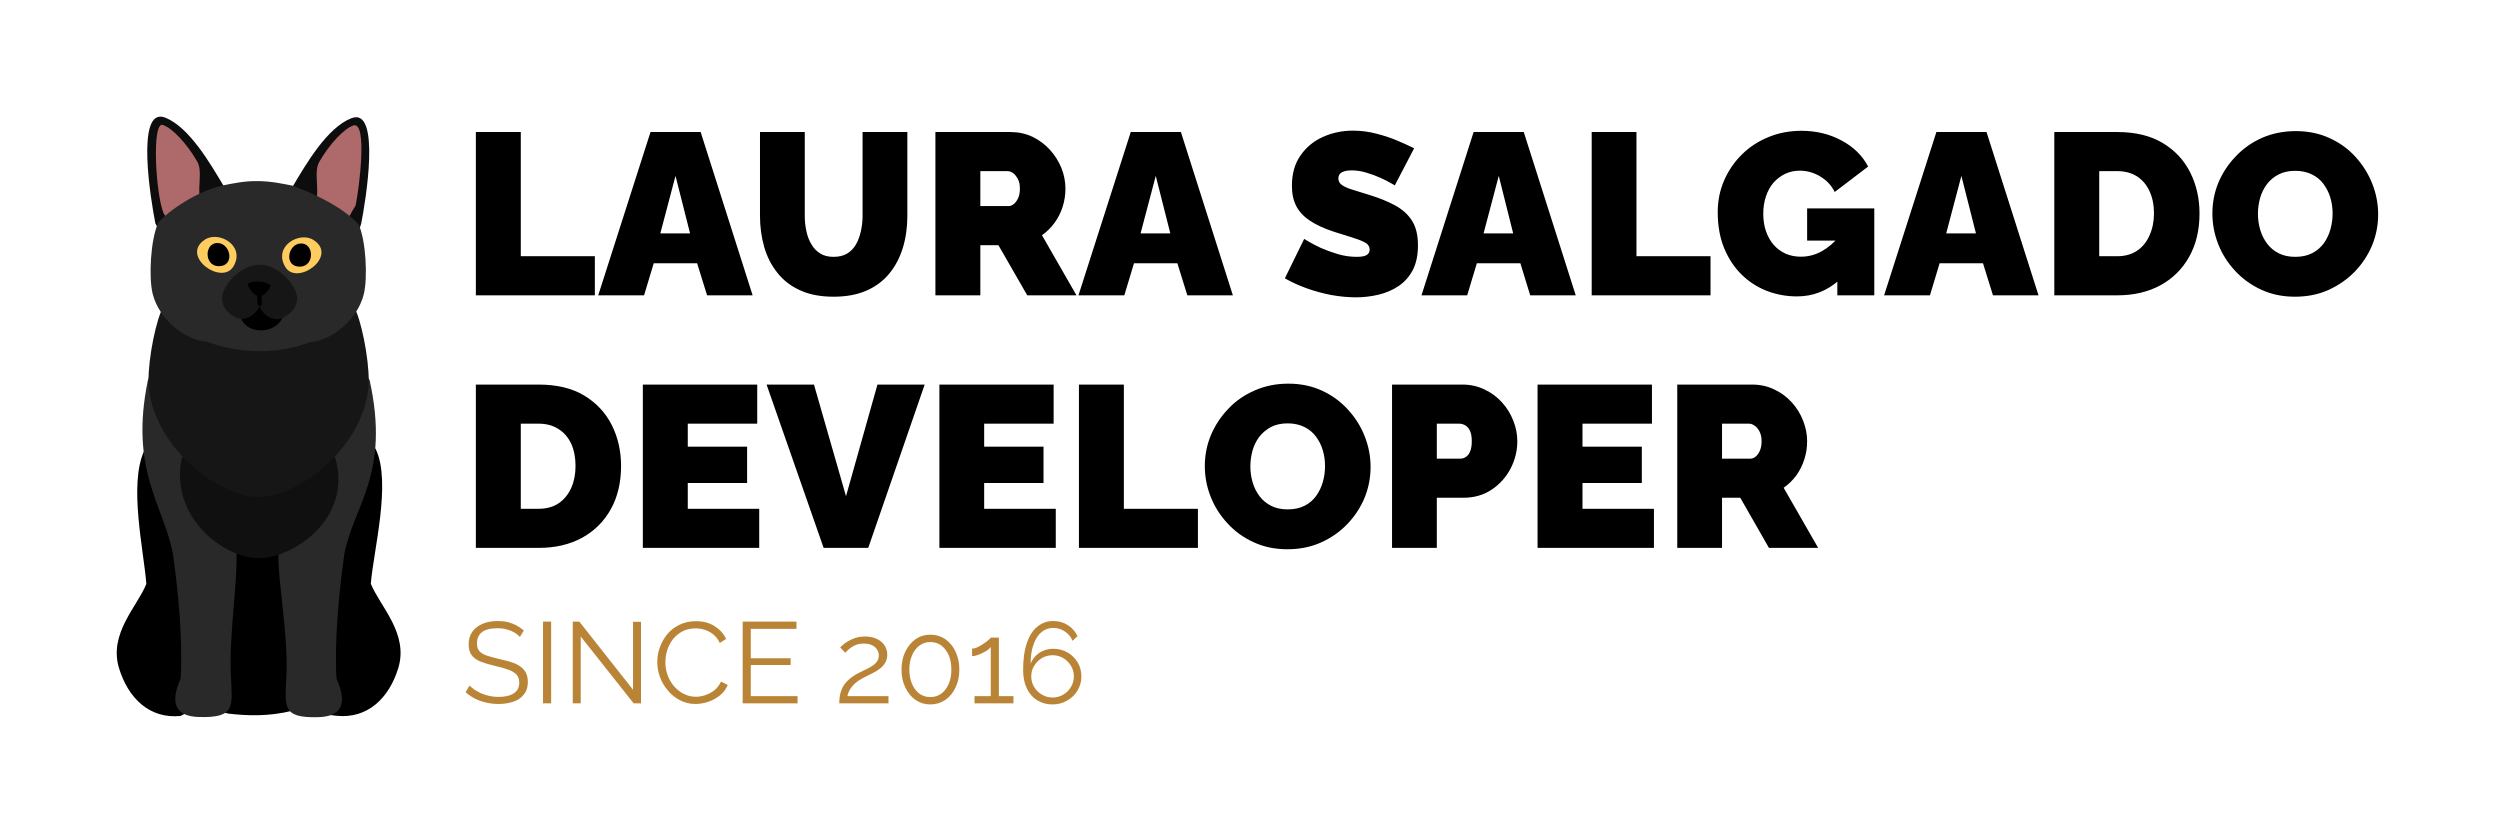
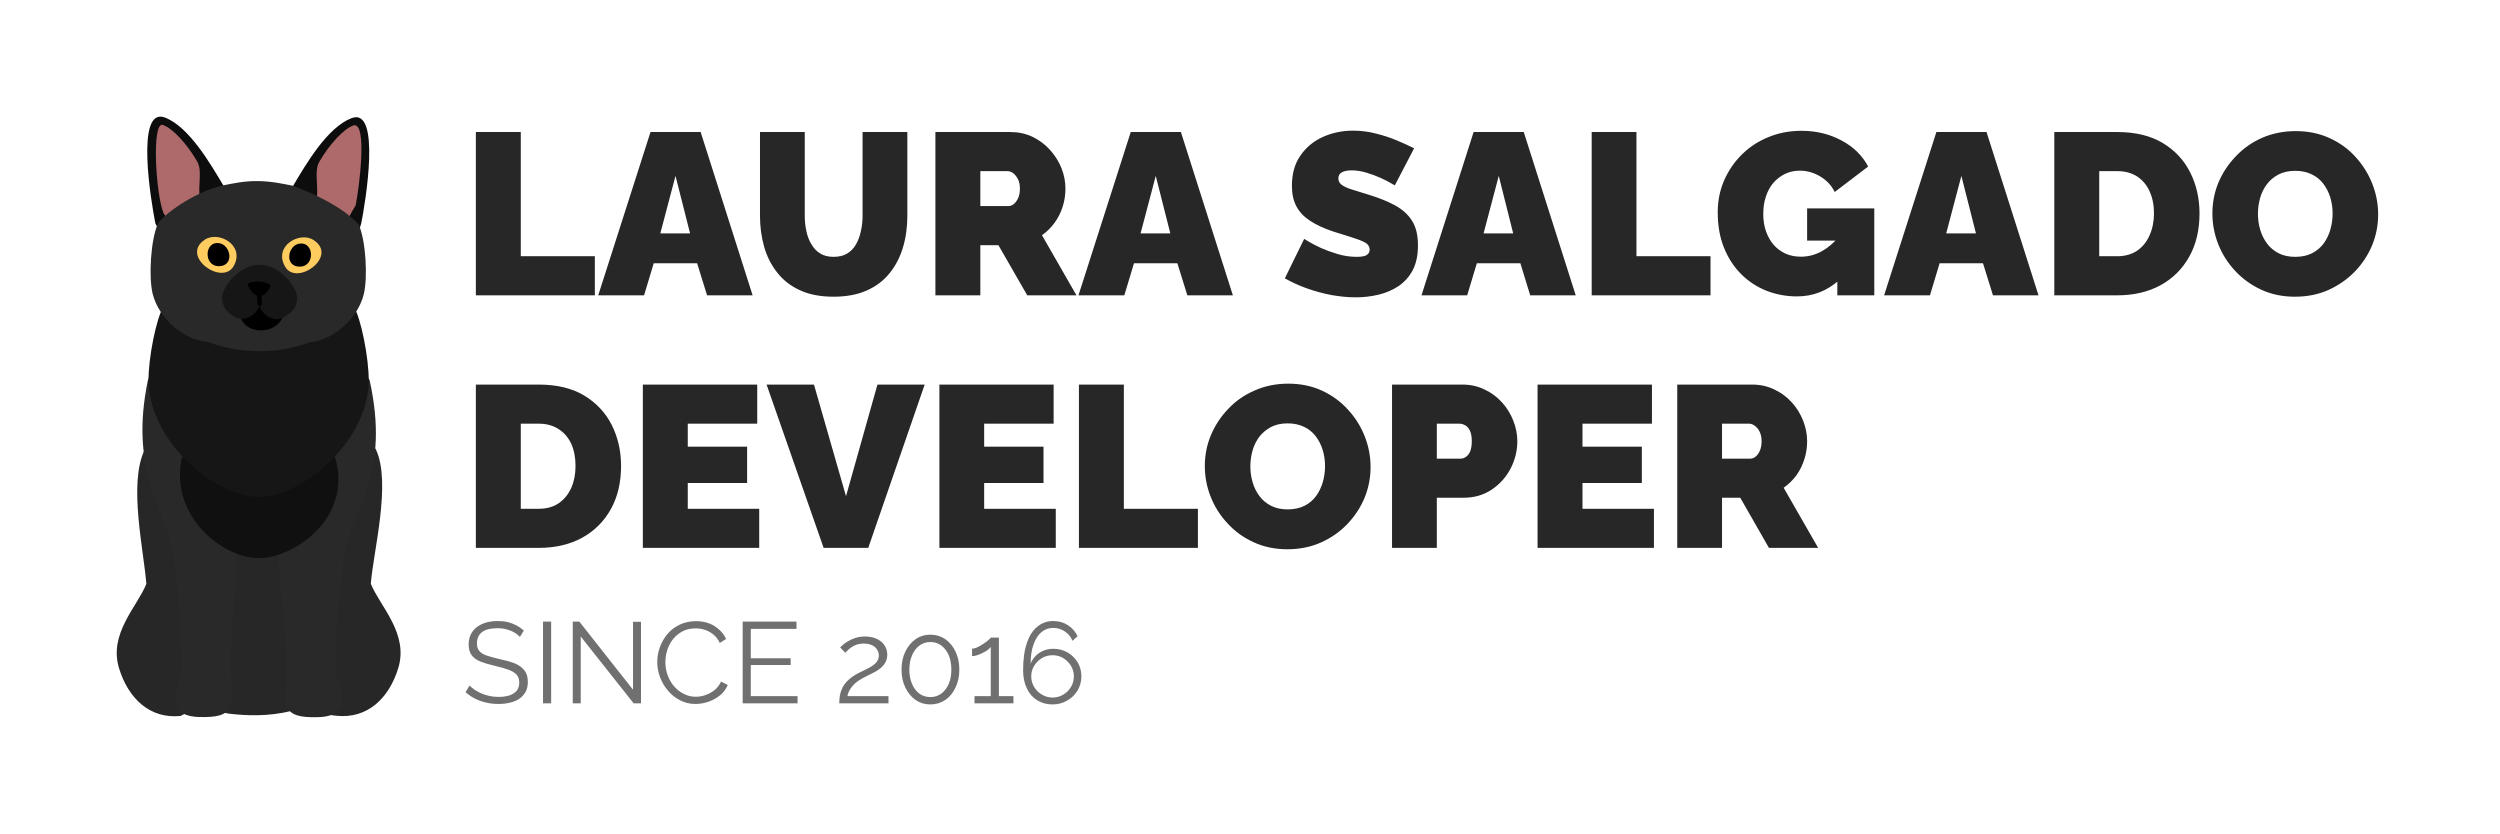
<svg xmlns="http://www.w3.org/2000/svg" version="1.1" viewBox="0 0 16.304 5.439">
  <g transform="matrix(1,0,0,1,3.012347,0.8520389)">
    <g>
-       <path d=" M 0.091 1.074 L 0.091 0.009 L 0.384 0.009 L 0.384 0.819 L 0.867 0.819 L 0.867 1.074 L 0.091 1.074 Z M 1.23 0.009 L 1.557 0.009 L 1.896 1.074 L 1.599 1.074 L 1.534 0.865 L 1.251 0.865 L 1.188 1.074 L 0.889 1.074 L 1.23 0.009 Z M 1.488 0.67 L 1.393 0.295 L 1.294 0.67 L 1.488 0.67 Z M 2.424 1.083 Q 2.296 1.083 2.205 1.041 Q 2.113 0.999 2.056 0.925 Q 1.998 0.852 1.971 0.757 Q 1.944 0.661 1.944 0.556 L 1.944 0.009 L 2.236 0.009 L 2.236 0.556 Q 2.236 0.609 2.247 0.657 Q 2.257 0.705 2.28 0.742 Q 2.302 0.78 2.338 0.802 Q 2.373 0.823 2.424 0.823 Q 2.476 0.823 2.512 0.802 Q 2.548 0.78 2.57 0.742 Q 2.592 0.703 2.602 0.655 Q 2.613 0.607 2.613 0.556 L 2.613 0.009 L 2.905 0.009 L 2.905 0.556 Q 2.905 0.667 2.876 0.763 Q 2.847 0.859 2.788 0.931 Q 2.73 1.003 2.639 1.043 Q 2.548 1.083 2.424 1.083 Z M 3.088 1.074 L 3.088 0.009 L 3.577 0.009 Q 3.655 0.009 3.721 0.04 Q 3.787 0.072 3.835 0.125 Q 3.883 0.178 3.91 0.244 Q 3.936 0.31 3.936 0.378 Q 3.936 0.439 3.918 0.496 Q 3.9 0.553 3.865 0.601 Q 3.831 0.648 3.783 0.682 L 4.008 1.074 L 3.687 1.074 L 3.499 0.747 L 3.381 0.747 L 3.381 1.074 L 3.088 1.074 Z M 3.381 0.492 L 3.565 0.492 Q 3.583 0.492 3.6 0.478 Q 3.616 0.465 3.628 0.439 Q 3.639 0.414 3.639 0.378 Q 3.639 0.34 3.626 0.316 Q 3.613 0.291 3.595 0.277 Q 3.576 0.264 3.558 0.264 L 3.381 0.264 L 3.381 0.492 Z M 4.362 0.009 L 4.689 0.009 L 5.028 1.074 L 4.731 1.074 L 4.666 0.865 L 4.383 0.865 L 4.32 1.074 L 4.021 1.074 L 4.362 0.009 Z M 4.62 0.67 L 4.525 0.295 L 4.426 0.67 L 4.62 0.67 Z M 6.084 0.357 Q 6.084 0.357 6.058 0.342 Q 6.033 0.327 5.991 0.308 Q 5.949 0.289 5.899 0.274 Q 5.85 0.259 5.802 0.259 Q 5.764 0.259 5.74 0.271 Q 5.716 0.283 5.716 0.312 Q 5.716 0.339 5.74 0.355 Q 5.764 0.372 5.808 0.385 Q 5.853 0.399 5.914 0.418 Q 6.013 0.448 6.085 0.487 Q 6.157 0.526 6.196 0.587 Q 6.235 0.648 6.235 0.748 Q 6.235 0.844 6.201 0.91 Q 6.166 0.975 6.108 1.014 Q 6.049 1.053 5.977 1.07 Q 5.905 1.087 5.83 1.087 Q 5.754 1.087 5.67 1.072 Q 5.587 1.056 5.509 1.028 Q 5.431 1 5.367 0.963 L 5.493 0.706 Q 5.493 0.706 5.523 0.724 Q 5.553 0.742 5.602 0.765 Q 5.652 0.787 5.712 0.805 Q 5.773 0.823 5.835 0.823 Q 5.883 0.823 5.901 0.811 Q 5.92 0.798 5.92 0.777 Q 5.92 0.745 5.887 0.728 Q 5.854 0.711 5.801 0.695 Q 5.748 0.679 5.683 0.658 Q 5.59 0.627 5.53 0.587 Q 5.47 0.547 5.442 0.493 Q 5.413 0.438 5.413 0.36 Q 5.413 0.241 5.469 0.162 Q 5.524 0.082 5.615 0.041 Q 5.706 -2.220446049250313e-16 5.811 -2.220446049250313e-16 Q 5.889 -2.220446049250313e-16 5.961 0.019 Q 6.034 0.037 6.098 0.064 Q 6.162 0.091 6.21 0.115 L 6.084 0.357 Z M 6.598 0.009 L 6.925 0.009 L 7.264 1.074 L 6.967 1.074 L 6.903 0.865 L 6.619 0.865 L 6.556 1.074 L 6.258 1.074 L 6.598 0.009 Z M 6.856 0.67 L 6.762 0.295 L 6.663 0.67 L 6.856 0.67 Z M 7.368 1.074 L 7.368 0.009 L 7.66 0.009 L 7.66 0.819 L 8.143 0.819 L 8.143 1.074 L 7.368 1.074 Z M 8.707 1.081 Q 8.604 1.081 8.51 1.045 Q 8.416 1.008 8.344 0.937 Q 8.272 0.865 8.231 0.764 Q 8.19 0.663 8.19 0.532 Q 8.19 0.42 8.232 0.324 Q 8.274 0.228 8.348 0.155 Q 8.422 0.082 8.521 0.042 Q 8.62 0.001 8.736 0.001 Q 8.88 0.001 8.997 0.064 Q 9.114 0.126 9.171 0.234 L 8.953 0.4 Q 8.922 0.337 8.859 0.299 Q 8.796 0.261 8.725 0.261 Q 8.673 0.261 8.629 0.282 Q 8.586 0.303 8.553 0.34 Q 8.521 0.378 8.504 0.43 Q 8.487 0.481 8.487 0.543 Q 8.487 0.606 8.505 0.657 Q 8.523 0.708 8.555 0.745 Q 8.587 0.781 8.632 0.802 Q 8.677 0.822 8.733 0.822 Q 8.803 0.822 8.868 0.787 Q 8.932 0.751 8.985 0.687 L 8.985 0.972 Q 8.865 1.081 8.707 1.081 Z M 8.97 0.717 L 8.773 0.717 L 8.773 0.507 L 9.211 0.507 L 9.211 1.074 L 8.97 1.074 L 8.97 0.717 Z M 9.616 0.009 L 9.943 0.009 L 10.282 1.074 L 9.985 1.074 L 9.92 0.865 L 9.637 0.865 L 9.574 1.074 L 9.275 1.074 L 9.616 0.009 Z M 9.874 0.67 L 9.779 0.295 L 9.68 0.67 L 9.874 0.67 Z M 10.385 1.074 L 10.385 0.009 L 10.795 0.009 Q 10.972 0.009 11.091 0.08 Q 11.21 0.151 11.271 0.272 Q 11.332 0.393 11.332 0.54 Q 11.332 0.702 11.265 0.822 Q 11.198 0.942 11.078 1.008 Q 10.957 1.074 10.795 1.074 L 10.385 1.074 Z M 11.035 0.54 Q 11.035 0.457 11.006 0.395 Q 10.978 0.333 10.924 0.298 Q 10.87 0.264 10.795 0.264 L 10.678 0.264 L 10.678 0.819 L 10.795 0.819 Q 10.871 0.819 10.925 0.783 Q 10.978 0.747 11.006 0.683 Q 11.035 0.619 11.035 0.54 Z M 11.954 1.083 Q 11.833 1.083 11.734 1.037 Q 11.635 0.991 11.564 0.914 Q 11.492 0.837 11.454 0.74 Q 11.416 0.643 11.416 0.54 Q 11.416 0.433 11.456 0.337 Q 11.497 0.241 11.57 0.166 Q 11.642 0.09 11.742 0.046 Q 11.842 0.003 11.96 0.003 Q 12.082 0.003 12.181 0.049 Q 12.28 0.094 12.35 0.172 Q 12.421 0.25 12.459 0.347 Q 12.497 0.444 12.497 0.546 Q 12.497 0.651 12.458 0.747 Q 12.418 0.843 12.345 0.919 Q 12.272 0.994 12.173 1.039 Q 12.074 1.083 11.954 1.083 Z M 11.713 0.543 Q 11.713 0.597 11.728 0.647 Q 11.743 0.697 11.773 0.737 Q 11.803 0.777 11.849 0.8 Q 11.894 0.823 11.957 0.823 Q 12.02 0.823 12.067 0.799 Q 12.113 0.775 12.143 0.734 Q 12.172 0.693 12.186 0.643 Q 12.2 0.592 12.2 0.54 Q 12.2 0.486 12.185 0.436 Q 12.17 0.387 12.14 0.347 Q 12.11 0.307 12.064 0.285 Q 12.017 0.262 11.956 0.262 Q 11.893 0.262 11.847 0.286 Q 11.801 0.31 11.771 0.35 Q 11.741 0.39 11.727 0.44 Q 11.713 0.49 11.713 0.543 Z M 0.091 2.721 L 0.091 1.656 L 0.501 1.656 Q 0.678 1.656 0.797 1.727 Q 0.916 1.799 0.977 1.919 Q 1.038 2.04 1.038 2.187 Q 1.038 2.349 0.971 2.469 Q 0.904 2.589 0.784 2.655 Q 0.663 2.721 0.501 2.721 L 0.091 2.721 Z M 0.741 2.187 Q 0.741 2.104 0.713 2.042 Q 0.684 1.98 0.63 1.946 Q 0.576 1.911 0.501 1.911 L 0.384 1.911 L 0.384 2.466 L 0.501 2.466 Q 0.578 2.466 0.631 2.43 Q 0.684 2.394 0.713 2.33 Q 0.741 2.267 0.741 2.187 Z M 1.939 2.466 L 1.939 2.721 L 1.18 2.721 L 1.18 1.656 L 1.926 1.656 L 1.926 1.911 L 1.473 1.911 L 1.473 2.061 L 1.86 2.061 L 1.86 2.298 L 1.473 2.298 L 1.473 2.466 L 1.939 2.466 Z M 2.296 1.656 L 2.505 2.384 L 2.71 1.656 L 3.018 1.656 L 2.65 2.721 L 2.359 2.721 L 1.987 1.656 L 2.296 1.656 Z M 3.873 2.466 L 3.873 2.721 L 3.114 2.721 L 3.114 1.656 L 3.859 1.656 L 3.859 1.911 L 3.406 1.911 L 3.406 2.061 L 3.793 2.061 L 3.793 2.298 L 3.406 2.298 L 3.406 2.466 L 3.873 2.466 Z M 4.024 2.721 L 4.024 1.656 L 4.317 1.656 L 4.317 2.466 L 4.8 2.466 L 4.8 2.721 L 4.024 2.721 Z M 5.383 2.73 Q 5.262 2.73 5.163 2.684 Q 5.064 2.639 4.993 2.561 Q 4.921 2.484 4.883 2.387 Q 4.845 2.291 4.845 2.187 Q 4.845 2.081 4.885 1.985 Q 4.926 1.889 4.999 1.813 Q 5.071 1.737 5.171 1.694 Q 5.271 1.65 5.389 1.65 Q 5.511 1.65 5.61 1.696 Q 5.709 1.742 5.779 1.82 Q 5.85 1.897 5.888 1.994 Q 5.926 2.091 5.926 2.193 Q 5.926 2.298 5.887 2.394 Q 5.847 2.49 5.774 2.566 Q 5.701 2.642 5.602 2.686 Q 5.503 2.73 5.383 2.73 Z M 5.142 2.19 Q 5.142 2.244 5.157 2.294 Q 5.172 2.345 5.202 2.384 Q 5.232 2.424 5.278 2.447 Q 5.323 2.47 5.386 2.47 Q 5.449 2.47 5.496 2.446 Q 5.542 2.423 5.572 2.381 Q 5.601 2.34 5.615 2.29 Q 5.629 2.24 5.629 2.187 Q 5.629 2.133 5.614 2.083 Q 5.599 2.034 5.569 1.994 Q 5.539 1.954 5.493 1.932 Q 5.446 1.909 5.385 1.909 Q 5.322 1.909 5.276 1.933 Q 5.23 1.958 5.2 1.997 Q 5.17 2.037 5.156 2.087 Q 5.142 2.138 5.142 2.19 Z M 6.066 2.721 L 6.066 1.656 L 6.525 1.656 Q 6.603 1.656 6.669 1.688 Q 6.735 1.719 6.783 1.772 Q 6.831 1.825 6.857 1.892 Q 6.883 1.958 6.883 2.025 Q 6.883 2.119 6.839 2.204 Q 6.795 2.288 6.716 2.341 Q 6.637 2.394 6.532 2.394 L 6.358 2.394 L 6.358 2.721 L 6.066 2.721 Z M 6.358 2.139 L 6.513 2.139 Q 6.531 2.139 6.547 2.128 Q 6.564 2.118 6.575 2.093 Q 6.586 2.067 6.586 2.025 Q 6.586 1.98 6.573 1.955 Q 6.561 1.931 6.542 1.921 Q 6.523 1.911 6.505 1.911 L 6.358 1.911 L 6.358 2.139 Z M 7.774 2.466 L 7.774 2.721 L 7.015 2.721 L 7.015 1.656 L 7.761 1.656 L 7.761 1.911 L 7.308 1.911 L 7.308 2.061 L 7.695 2.061 L 7.695 2.298 L 7.308 2.298 L 7.308 2.466 L 7.774 2.466 Z M 7.926 2.721 L 7.926 1.656 L 8.415 1.656 Q 8.493 1.656 8.559 1.688 Q 8.625 1.719 8.673 1.772 Q 8.721 1.825 8.747 1.892 Q 8.773 1.958 8.773 2.025 Q 8.773 2.087 8.755 2.143 Q 8.737 2.2 8.703 2.248 Q 8.668 2.295 8.62 2.329 L 8.845 2.721 L 8.524 2.721 L 8.337 2.394 L 8.218 2.394 L 8.218 2.721 L 7.926 2.721 Z M 8.218 2.139 L 8.403 2.139 Q 8.421 2.139 8.437 2.126 Q 8.454 2.112 8.465 2.087 Q 8.476 2.061 8.476 2.025 Q 8.476 1.988 8.463 1.963 Q 8.451 1.938 8.432 1.925 Q 8.413 1.911 8.395 1.911 L 8.218 1.911 L 8.218 2.139 Z" fill="#000000" fill-rule="nonzero" />
+       <path d=" M 0.091 1.074 L 0.091 0.009 L 0.384 0.009 L 0.384 0.819 L 0.867 0.819 L 0.867 1.074 L 0.091 1.074 Z M 1.23 0.009 L 1.557 0.009 L 1.896 1.074 L 1.599 1.074 L 1.534 0.865 L 1.251 0.865 L 1.188 1.074 L 0.889 1.074 L 1.23 0.009 Z M 1.488 0.67 L 1.393 0.295 L 1.294 0.67 L 1.488 0.67 Z M 2.424 1.083 Q 2.296 1.083 2.205 1.041 Q 2.113 0.999 2.056 0.925 Q 1.998 0.852 1.971 0.757 Q 1.944 0.661 1.944 0.556 L 1.944 0.009 L 2.236 0.009 L 2.236 0.556 Q 2.236 0.609 2.247 0.657 Q 2.257 0.705 2.28 0.742 Q 2.302 0.78 2.338 0.802 Q 2.373 0.823 2.424 0.823 Q 2.476 0.823 2.512 0.802 Q 2.548 0.78 2.57 0.742 Q 2.592 0.703 2.602 0.655 Q 2.613 0.607 2.613 0.556 L 2.613 0.009 L 2.905 0.009 L 2.905 0.556 Q 2.905 0.667 2.876 0.763 Q 2.847 0.859 2.788 0.931 Q 2.73 1.003 2.639 1.043 Q 2.548 1.083 2.424 1.083 Z M 3.088 1.074 L 3.088 0.009 L 3.577 0.009 Q 3.655 0.009 3.721 0.04 Q 3.787 0.072 3.835 0.125 Q 3.883 0.178 3.91 0.244 Q 3.936 0.31 3.936 0.378 Q 3.936 0.439 3.918 0.496 Q 3.9 0.553 3.865 0.601 Q 3.831 0.648 3.783 0.682 L 4.008 1.074 L 3.687 1.074 L 3.499 0.747 L 3.381 0.747 L 3.381 1.074 L 3.088 1.074 Z M 3.381 0.492 L 3.565 0.492 Q 3.583 0.492 3.6 0.478 Q 3.616 0.465 3.628 0.439 Q 3.639 0.414 3.639 0.378 Q 3.639 0.34 3.626 0.316 Q 3.613 0.291 3.595 0.277 Q 3.576 0.264 3.558 0.264 L 3.381 0.264 L 3.381 0.492 Z M 4.362 0.009 L 4.689 0.009 L 5.028 1.074 L 4.731 1.074 L 4.666 0.865 L 4.383 0.865 L 4.32 1.074 L 4.021 1.074 L 4.362 0.009 Z M 4.62 0.67 L 4.525 0.295 L 4.426 0.67 L 4.62 0.67 Z M 6.084 0.357 Q 6.084 0.357 6.058 0.342 Q 6.033 0.327 5.991 0.308 Q 5.949 0.289 5.899 0.274 Q 5.85 0.259 5.802 0.259 Q 5.764 0.259 5.74 0.271 Q 5.716 0.283 5.716 0.312 Q 5.716 0.339 5.74 0.355 Q 5.764 0.372 5.808 0.385 Q 5.853 0.399 5.914 0.418 Q 6.013 0.448 6.085 0.487 Q 6.157 0.526 6.196 0.587 Q 6.235 0.648 6.235 0.748 Q 6.235 0.844 6.201 0.91 Q 6.166 0.975 6.108 1.014 Q 6.049 1.053 5.977 1.07 Q 5.905 1.087 5.83 1.087 Q 5.754 1.087 5.67 1.072 Q 5.587 1.056 5.509 1.028 Q 5.431 1 5.367 0.963 L 5.493 0.706 Q 5.493 0.706 5.523 0.724 Q 5.553 0.742 5.602 0.765 Q 5.652 0.787 5.712 0.805 Q 5.773 0.823 5.835 0.823 Q 5.883 0.823 5.901 0.811 Q 5.92 0.798 5.92 0.777 Q 5.92 0.745 5.887 0.728 Q 5.854 0.711 5.801 0.695 Q 5.748 0.679 5.683 0.658 Q 5.59 0.627 5.53 0.587 Q 5.47 0.547 5.442 0.493 Q 5.413 0.438 5.413 0.36 Q 5.413 0.241 5.469 0.162 Q 5.524 0.082 5.615 0.041 Q 5.706 -2.220446049250313e-16 5.811 -2.220446049250313e-16 Q 5.889 -2.220446049250313e-16 5.961 0.019 Q 6.034 0.037 6.098 0.064 Q 6.162 0.091 6.21 0.115 L 6.084 0.357 Z M 6.598 0.009 L 6.925 0.009 L 7.264 1.074 L 6.967 1.074 L 6.903 0.865 L 6.619 0.865 L 6.556 1.074 L 6.258 1.074 L 6.598 0.009 Z M 6.856 0.67 L 6.762 0.295 L 6.663 0.67 L 6.856 0.67 Z M 7.368 1.074 L 7.368 0.009 L 7.66 0.009 L 7.66 0.819 L 8.143 0.819 L 8.143 1.074 L 7.368 1.074 Z M 8.707 1.081 Q 8.604 1.081 8.51 1.045 Q 8.416 1.008 8.344 0.937 Q 8.272 0.865 8.231 0.764 Q 8.19 0.663 8.19 0.532 Q 8.19 0.42 8.232 0.324 Q 8.274 0.228 8.348 0.155 Q 8.422 0.082 8.521 0.042 Q 8.62 0.001 8.736 0.001 Q 8.88 0.001 8.997 0.064 Q 9.114 0.126 9.171 0.234 L 8.953 0.4 Q 8.922 0.337 8.859 0.299 Q 8.796 0.261 8.725 0.261 Q 8.673 0.261 8.629 0.282 Q 8.586 0.303 8.553 0.34 Q 8.521 0.378 8.504 0.43 Q 8.487 0.481 8.487 0.543 Q 8.487 0.606 8.505 0.657 Q 8.523 0.708 8.555 0.745 Q 8.587 0.781 8.632 0.802 Q 8.677 0.822 8.733 0.822 Q 8.803 0.822 8.868 0.787 Q 8.932 0.751 8.985 0.687 L 8.985 0.972 Q 8.865 1.081 8.707 1.081 Z M 8.97 0.717 L 8.773 0.717 L 8.773 0.507 L 9.211 0.507 L 9.211 1.074 L 8.97 1.074 L 8.97 0.717 Z M 9.616 0.009 L 9.943 0.009 L 10.282 1.074 L 9.985 1.074 L 9.92 0.865 L 9.637 0.865 L 9.574 1.074 L 9.275 1.074 L 9.616 0.009 Z M 9.874 0.67 L 9.779 0.295 L 9.68 0.67 L 9.874 0.67 Z M 10.385 1.074 L 10.385 0.009 L 10.795 0.009 Q 10.972 0.009 11.091 0.08 Q 11.21 0.151 11.271 0.272 Q 11.332 0.393 11.332 0.54 Q 11.332 0.702 11.265 0.822 Q 11.198 0.942 11.078 1.008 Q 10.957 1.074 10.795 1.074 L 10.385 1.074 Z M 11.035 0.54 Q 11.035 0.457 11.006 0.395 Q 10.978 0.333 10.924 0.298 Q 10.87 0.264 10.795 0.264 L 10.678 0.264 L 10.678 0.819 L 10.795 0.819 Q 10.871 0.819 10.925 0.783 Q 10.978 0.747 11.006 0.683 Q 11.035 0.619 11.035 0.54 Z M 11.954 1.083 Q 11.833 1.083 11.734 1.037 Q 11.635 0.991 11.564 0.914 Q 11.492 0.837 11.454 0.74 Q 11.416 0.643 11.416 0.54 Q 11.416 0.433 11.456 0.337 Q 11.497 0.241 11.57 0.166 Q 11.642 0.09 11.742 0.046 Q 11.842 0.003 11.96 0.003 Q 12.082 0.003 12.181 0.049 Q 12.28 0.094 12.35 0.172 Q 12.421 0.25 12.459 0.347 Q 12.497 0.444 12.497 0.546 Q 12.497 0.651 12.458 0.747 Q 12.418 0.843 12.345 0.919 Q 12.272 0.994 12.173 1.039 Q 12.074 1.083 11.954 1.083 Z M 11.713 0.543 Q 11.713 0.597 11.728 0.647 Q 11.743 0.697 11.773 0.737 Q 11.803 0.777 11.849 0.8 Q 11.894 0.823 11.957 0.823 Q 12.02 0.823 12.067 0.799 Q 12.113 0.775 12.143 0.734 Q 12.172 0.693 12.186 0.643 Q 12.2 0.592 12.2 0.54 Q 12.2 0.486 12.185 0.436 Q 12.17 0.387 12.14 0.347 Q 12.11 0.307 12.064 0.285 Q 12.017 0.262 11.956 0.262 Q 11.893 0.262 11.847 0.286 Q 11.801 0.31 11.771 0.35 Q 11.741 0.39 11.727 0.44 Q 11.713 0.49 11.713 0.543 Z M 0.091 2.721 L 0.091 1.656 L 0.501 1.656 Q 0.678 1.656 0.797 1.727 Q 0.916 1.799 0.977 1.919 Q 1.038 2.04 1.038 2.187 Q 1.038 2.349 0.971 2.469 Q 0.904 2.589 0.784 2.655 Q 0.663 2.721 0.501 2.721 L 0.091 2.721 Z M 0.741 2.187 Q 0.741 2.104 0.713 2.042 Q 0.684 1.98 0.63 1.946 Q 0.576 1.911 0.501 1.911 L 0.384 1.911 L 0.384 2.466 L 0.501 2.466 Q 0.578 2.466 0.631 2.43 Q 0.684 2.394 0.713 2.33 Q 0.741 2.267 0.741 2.187 Z M 1.939 2.466 L 1.939 2.721 L 1.18 2.721 L 1.18 1.656 L 1.926 1.656 L 1.926 1.911 L 1.473 1.911 L 1.473 2.061 L 1.86 2.061 L 1.86 2.298 L 1.473 2.298 L 1.473 2.466 L 1.939 2.466 Z M 2.296 1.656 L 2.505 2.384 L 2.71 1.656 L 3.018 1.656 L 2.65 2.721 L 2.359 2.721 L 1.987 1.656 L 2.296 1.656 Z M 3.873 2.466 L 3.873 2.721 L 3.114 2.721 L 3.114 1.656 L 3.859 1.656 L 3.859 1.911 L 3.406 1.911 L 3.406 2.061 L 3.793 2.061 L 3.793 2.298 L 3.406 2.298 L 3.406 2.466 L 3.873 2.466 Z M 4.024 2.721 L 4.024 1.656 L 4.317 1.656 L 4.317 2.466 L 4.8 2.466 L 4.8 2.721 L 4.024 2.721 Z M 5.383 2.73 Q 5.262 2.73 5.163 2.684 Q 5.064 2.639 4.993 2.561 Q 4.921 2.484 4.883 2.387 Q 4.845 2.291 4.845 2.187 Q 4.845 2.081 4.885 1.985 Q 4.926 1.889 4.999 1.813 Q 5.071 1.737 5.171 1.694 Q 5.271 1.65 5.389 1.65 Q 5.511 1.65 5.61 1.696 Q 5.709 1.742 5.779 1.82 Q 5.85 1.897 5.888 1.994 Q 5.926 2.091 5.926 2.193 Q 5.926 2.298 5.887 2.394 Q 5.847 2.49 5.774 2.566 Q 5.701 2.642 5.602 2.686 Q 5.503 2.73 5.383 2.73 Z M 5.142 2.19 Q 5.142 2.244 5.157 2.294 Q 5.172 2.345 5.202 2.384 Q 5.232 2.424 5.278 2.447 Q 5.323 2.47 5.386 2.47 Q 5.449 2.47 5.496 2.446 Q 5.542 2.423 5.572 2.381 Q 5.601 2.34 5.615 2.29 Q 5.629 2.24 5.629 2.187 Q 5.629 2.133 5.614 2.083 Q 5.599 2.034 5.569 1.994 Q 5.539 1.954 5.493 1.932 Q 5.446 1.909 5.385 1.909 Q 5.322 1.909 5.276 1.933 Q 5.23 1.958 5.2 1.997 Q 5.17 2.037 5.156 2.087 Q 5.142 2.138 5.142 2.19 Z M 6.066 2.721 L 6.066 1.656 L 6.525 1.656 Q 6.603 1.656 6.669 1.688 Q 6.735 1.719 6.783 1.772 Q 6.831 1.825 6.857 1.892 Q 6.883 1.958 6.883 2.025 Q 6.883 2.119 6.839 2.204 Q 6.795 2.288 6.716 2.341 Q 6.637 2.394 6.532 2.394 L 6.358 2.394 L 6.358 2.721 L 6.066 2.721 Z M 6.358 2.139 L 6.513 2.139 Q 6.531 2.139 6.547 2.128 Q 6.564 2.118 6.575 2.093 Q 6.586 2.067 6.586 2.025 Q 6.586 1.98 6.573 1.955 Q 6.561 1.931 6.542 1.921 Q 6.523 1.911 6.505 1.911 L 6.358 1.911 L 6.358 2.139 Z M 7.774 2.466 L 7.774 2.721 L 7.015 2.721 L 7.015 1.656 L 7.761 1.656 L 7.761 1.911 L 7.308 1.911 L 7.308 2.061 L 7.695 2.061 L 7.695 2.298 L 7.308 2.298 L 7.308 2.466 L 7.774 2.466 Z M 7.926 2.721 L 7.926 1.656 L 8.415 1.656 Q 8.493 1.656 8.559 1.688 Q 8.625 1.719 8.673 1.772 Q 8.721 1.825 8.747 1.892 Q 8.773 1.958 8.773 2.025 Q 8.773 2.087 8.755 2.143 Q 8.737 2.2 8.703 2.248 Q 8.668 2.295 8.62 2.329 L 8.845 2.721 L 8.524 2.721 L 8.337 2.394 L 8.218 2.394 L 8.218 2.721 L 7.926 2.721 Z M 8.218 2.139 L 8.403 2.139 Q 8.421 2.139 8.437 2.126 Q 8.454 2.112 8.465 2.087 Q 8.476 2.061 8.476 2.025 Q 8.476 1.988 8.463 1.963 Q 8.451 1.938 8.432 1.925 Q 8.413 1.911 8.395 1.911 L 8.218 1.911 L 8.218 2.139 Z" fill="#272727" fill-rule="nonzero" />
    </g>
    <g>
-       <path d=" M 0.378 3.302 Q 0.367 3.289 0.352 3.279 Q 0.337 3.269 0.318 3.261 Q 0.299 3.254 0.278 3.249 Q 0.257 3.245 0.233 3.245 Q 0.163 3.245 0.13 3.271 Q 0.098 3.298 0.098 3.344 Q 0.098 3.375 0.113 3.393 Q 0.128 3.411 0.161 3.423 Q 0.194 3.434 0.245 3.446 Q 0.302 3.458 0.344 3.474 Q 0.385 3.491 0.407 3.519 Q 0.43 3.547 0.43 3.595 Q 0.43 3.632 0.416 3.659 Q 0.401 3.686 0.376 3.704 Q 0.35 3.722 0.315 3.73 Q 0.28 3.739 0.238 3.739 Q 0.197 3.739 0.159 3.73 Q 0.121 3.722 0.087 3.705 Q 0.053 3.688 0.024 3.662 L 0.05 3.619 Q 0.065 3.634 0.084 3.647 Q 0.104 3.66 0.129 3.671 Q 0.153 3.681 0.181 3.687 Q 0.209 3.693 0.239 3.693 Q 0.303 3.693 0.339 3.669 Q 0.374 3.646 0.374 3.6 Q 0.374 3.567 0.356 3.547 Q 0.338 3.528 0.302 3.515 Q 0.266 3.502 0.214 3.49 Q 0.158 3.477 0.12 3.462 Q 0.082 3.446 0.063 3.42 Q 0.044 3.394 0.044 3.351 Q 0.044 3.302 0.068 3.268 Q 0.092 3.234 0.135 3.216 Q 0.178 3.198 0.233 3.198 Q 0.269 3.198 0.299 3.205 Q 0.329 3.213 0.355 3.226 Q 0.381 3.24 0.404 3.26 L 0.378 3.302 Z M 0.529 3.735 L 0.529 3.202 L 0.582 3.202 L 0.582 3.735 L 0.529 3.735 Z M 0.775 3.299 L 0.775 3.735 L 0.723 3.735 L 0.723 3.202 L 0.766 3.202 L 1.116 3.646 L 1.116 3.203 L 1.168 3.203 L 1.168 3.735 L 1.12 3.735 L 0.775 3.299 Z M 1.274 3.465 Q 1.274 3.416 1.291 3.369 Q 1.308 3.322 1.34 3.283 Q 1.372 3.245 1.42 3.222 Q 1.467 3.199 1.527 3.199 Q 1.598 3.199 1.649 3.232 Q 1.699 3.264 1.723 3.315 L 1.682 3.341 Q 1.665 3.306 1.639 3.285 Q 1.612 3.264 1.583 3.255 Q 1.553 3.246 1.524 3.246 Q 1.476 3.246 1.439 3.265 Q 1.402 3.285 1.377 3.316 Q 1.352 3.348 1.339 3.388 Q 1.327 3.427 1.327 3.468 Q 1.327 3.512 1.342 3.552 Q 1.357 3.593 1.384 3.624 Q 1.411 3.655 1.447 3.673 Q 1.483 3.692 1.526 3.692 Q 1.556 3.692 1.588 3.681 Q 1.619 3.671 1.647 3.649 Q 1.674 3.627 1.69 3.593 L 1.734 3.615 Q 1.717 3.655 1.683 3.683 Q 1.648 3.711 1.606 3.725 Q 1.564 3.739 1.523 3.739 Q 1.468 3.739 1.423 3.715 Q 1.377 3.692 1.344 3.652 Q 1.31 3.613 1.292 3.564 Q 1.274 3.515 1.274 3.465 Z M 2.189 3.688 L 2.189 3.735 L 1.831 3.735 L 1.831 3.202 L 2.182 3.202 L 2.182 3.249 L 1.884 3.249 L 1.884 3.441 L 2.144 3.441 L 2.144 3.485 L 1.884 3.485 L 1.884 3.688 L 2.189 3.688 Z M 2.461 3.735 Q 2.461 3.709 2.465 3.683 Q 2.47 3.657 2.482 3.632 Q 2.495 3.606 2.52 3.583 Q 2.545 3.559 2.585 3.538 Q 2.607 3.527 2.63 3.516 Q 2.653 3.505 2.674 3.492 Q 2.695 3.479 2.707 3.462 Q 2.719 3.445 2.719 3.422 Q 2.719 3.403 2.708 3.385 Q 2.698 3.367 2.675 3.356 Q 2.653 3.345 2.62 3.345 Q 2.596 3.345 2.577 3.351 Q 2.557 3.358 2.542 3.368 Q 2.527 3.378 2.517 3.388 Q 2.506 3.399 2.5 3.405 L 2.467 3.37 Q 2.471 3.366 2.484 3.354 Q 2.497 3.342 2.518 3.33 Q 2.539 3.317 2.567 3.308 Q 2.595 3.299 2.629 3.299 Q 2.674 3.299 2.707 3.315 Q 2.74 3.331 2.757 3.358 Q 2.774 3.385 2.774 3.417 Q 2.774 3.447 2.761 3.469 Q 2.748 3.492 2.727 3.508 Q 2.707 3.524 2.684 3.535 Q 2.662 3.547 2.644 3.555 Q 2.609 3.572 2.585 3.588 Q 2.561 3.605 2.547 3.622 Q 2.533 3.639 2.525 3.655 Q 2.517 3.671 2.514 3.688 L 2.782 3.688 L 2.782 3.735 L 2.461 3.735 Z M 3.244 3.515 Q 3.244 3.581 3.219 3.632 Q 3.195 3.684 3.152 3.713 Q 3.109 3.742 3.055 3.742 Q 3.001 3.742 2.959 3.713 Q 2.917 3.684 2.892 3.632 Q 2.867 3.581 2.867 3.515 Q 2.867 3.449 2.892 3.397 Q 2.917 3.346 2.959 3.316 Q 3.001 3.287 3.055 3.287 Q 3.109 3.287 3.152 3.316 Q 3.195 3.346 3.219 3.397 Q 3.244 3.449 3.244 3.515 Z M 3.192 3.515 Q 3.192 3.462 3.175 3.421 Q 3.157 3.381 3.127 3.358 Q 3.096 3.335 3.055 3.335 Q 3.015 3.335 2.984 3.358 Q 2.953 3.381 2.936 3.421 Q 2.918 3.462 2.918 3.515 Q 2.918 3.568 2.936 3.609 Q 2.953 3.649 2.984 3.672 Q 3.015 3.694 3.055 3.694 Q 3.096 3.694 3.127 3.671 Q 3.157 3.648 3.175 3.608 Q 3.192 3.568 3.192 3.515 Z M 3.597 3.688 L 3.597 3.735 L 3.343 3.735 L 3.343 3.688 L 3.449 3.688 L 3.449 3.367 Q 3.443 3.376 3.429 3.387 Q 3.415 3.397 3.396 3.406 Q 3.378 3.415 3.36 3.421 Q 3.342 3.427 3.327 3.427 L 3.327 3.378 Q 3.344 3.378 3.364 3.368 Q 3.385 3.358 3.403 3.345 Q 3.422 3.333 3.435 3.321 Q 3.448 3.31 3.449 3.306 L 3.502 3.306 L 3.502 3.688 L 3.597 3.688 Z M 4.04 3.559 Q 4.04 3.509 4.016 3.468 Q 3.991 3.427 3.95 3.403 Q 3.908 3.379 3.857 3.379 Q 3.823 3.379 3.794 3.391 Q 3.764 3.403 3.742 3.425 Q 3.721 3.447 3.709 3.476 Q 3.709 3.402 3.728 3.351 Q 3.746 3.299 3.779 3.271 Q 3.812 3.243 3.856 3.243 Q 3.898 3.243 3.932 3.266 Q 3.967 3.289 3.982 3.327 L 4.015 3.297 Q 3.994 3.252 3.952 3.225 Q 3.91 3.198 3.856 3.198 Q 3.798 3.198 3.754 3.234 Q 3.709 3.269 3.685 3.34 Q 3.66 3.411 3.66 3.519 Q 3.66 3.588 3.685 3.639 Q 3.709 3.689 3.752 3.715 Q 3.796 3.742 3.851 3.742 Q 3.904 3.742 3.947 3.717 Q 3.99 3.693 4.015 3.651 Q 4.04 3.609 4.04 3.559 Z M 3.853 3.697 Q 3.814 3.697 3.783 3.678 Q 3.751 3.66 3.732 3.628 Q 3.713 3.597 3.713 3.559 Q 3.713 3.521 3.732 3.49 Q 3.751 3.459 3.782 3.44 Q 3.814 3.421 3.853 3.421 Q 3.89 3.421 3.922 3.44 Q 3.953 3.459 3.972 3.49 Q 3.991 3.522 3.991 3.559 Q 3.991 3.597 3.972 3.628 Q 3.953 3.66 3.922 3.678 Q 3.89 3.697 3.853 3.697 Z" fill="#ba8437" fill-rule="nonzero" />
+       <path d=" M 0.378 3.302 Q 0.367 3.289 0.352 3.279 Q 0.337 3.269 0.318 3.261 Q 0.299 3.254 0.278 3.249 Q 0.257 3.245 0.233 3.245 Q 0.163 3.245 0.13 3.271 Q 0.098 3.298 0.098 3.344 Q 0.098 3.375 0.113 3.393 Q 0.128 3.411 0.161 3.423 Q 0.194 3.434 0.245 3.446 Q 0.302 3.458 0.344 3.474 Q 0.385 3.491 0.407 3.519 Q 0.43 3.547 0.43 3.595 Q 0.43 3.632 0.416 3.659 Q 0.401 3.686 0.376 3.704 Q 0.35 3.722 0.315 3.73 Q 0.28 3.739 0.238 3.739 Q 0.197 3.739 0.159 3.73 Q 0.121 3.722 0.087 3.705 Q 0.053 3.688 0.024 3.662 L 0.05 3.619 Q 0.065 3.634 0.084 3.647 Q 0.104 3.66 0.129 3.671 Q 0.153 3.681 0.181 3.687 Q 0.209 3.693 0.239 3.693 Q 0.303 3.693 0.339 3.669 Q 0.374 3.646 0.374 3.6 Q 0.374 3.567 0.356 3.547 Q 0.338 3.528 0.302 3.515 Q 0.266 3.502 0.214 3.49 Q 0.158 3.477 0.12 3.462 Q 0.082 3.446 0.063 3.42 Q 0.044 3.394 0.044 3.351 Q 0.044 3.302 0.068 3.268 Q 0.092 3.234 0.135 3.216 Q 0.178 3.198 0.233 3.198 Q 0.269 3.198 0.299 3.205 Q 0.329 3.213 0.355 3.226 Q 0.381 3.24 0.404 3.26 L 0.378 3.302 Z M 0.529 3.735 L 0.529 3.202 L 0.582 3.202 L 0.582 3.735 L 0.529 3.735 Z M 0.775 3.299 L 0.775 3.735 L 0.723 3.735 L 0.723 3.202 L 0.766 3.202 L 1.116 3.646 L 1.116 3.203 L 1.168 3.203 L 1.168 3.735 L 1.12 3.735 L 0.775 3.299 Z M 1.274 3.465 Q 1.274 3.416 1.291 3.369 Q 1.308 3.322 1.34 3.283 Q 1.372 3.245 1.42 3.222 Q 1.467 3.199 1.527 3.199 Q 1.598 3.199 1.649 3.232 Q 1.699 3.264 1.723 3.315 L 1.682 3.341 Q 1.665 3.306 1.639 3.285 Q 1.612 3.264 1.583 3.255 Q 1.553 3.246 1.524 3.246 Q 1.476 3.246 1.439 3.265 Q 1.402 3.285 1.377 3.316 Q 1.352 3.348 1.339 3.388 Q 1.327 3.427 1.327 3.468 Q 1.327 3.512 1.342 3.552 Q 1.357 3.593 1.384 3.624 Q 1.411 3.655 1.447 3.673 Q 1.483 3.692 1.526 3.692 Q 1.556 3.692 1.588 3.681 Q 1.619 3.671 1.647 3.649 Q 1.674 3.627 1.69 3.593 L 1.734 3.615 Q 1.717 3.655 1.683 3.683 Q 1.648 3.711 1.606 3.725 Q 1.564 3.739 1.523 3.739 Q 1.468 3.739 1.423 3.715 Q 1.377 3.692 1.344 3.652 Q 1.31 3.613 1.292 3.564 Q 1.274 3.515 1.274 3.465 Z M 2.189 3.688 L 2.189 3.735 L 1.831 3.735 L 1.831 3.202 L 2.182 3.202 L 2.182 3.249 L 1.884 3.249 L 1.884 3.441 L 2.144 3.441 L 2.144 3.485 L 1.884 3.485 L 1.884 3.688 L 2.189 3.688 Z M 2.461 3.735 Q 2.461 3.709 2.465 3.683 Q 2.47 3.657 2.482 3.632 Q 2.495 3.606 2.52 3.583 Q 2.545 3.559 2.585 3.538 Q 2.607 3.527 2.63 3.516 Q 2.653 3.505 2.674 3.492 Q 2.695 3.479 2.707 3.462 Q 2.719 3.445 2.719 3.422 Q 2.719 3.403 2.708 3.385 Q 2.698 3.367 2.675 3.356 Q 2.653 3.345 2.62 3.345 Q 2.596 3.345 2.577 3.351 Q 2.557 3.358 2.542 3.368 Q 2.527 3.378 2.517 3.388 Q 2.506 3.399 2.5 3.405 L 2.467 3.37 Q 2.471 3.366 2.484 3.354 Q 2.497 3.342 2.518 3.33 Q 2.539 3.317 2.567 3.308 Q 2.595 3.299 2.629 3.299 Q 2.674 3.299 2.707 3.315 Q 2.74 3.331 2.757 3.358 Q 2.774 3.385 2.774 3.417 Q 2.774 3.447 2.761 3.469 Q 2.748 3.492 2.727 3.508 Q 2.707 3.524 2.684 3.535 Q 2.662 3.547 2.644 3.555 Q 2.609 3.572 2.585 3.588 Q 2.561 3.605 2.547 3.622 Q 2.533 3.639 2.525 3.655 Q 2.517 3.671 2.514 3.688 L 2.782 3.688 L 2.782 3.735 L 2.461 3.735 Z M 3.244 3.515 Q 3.244 3.581 3.219 3.632 Q 3.195 3.684 3.152 3.713 Q 3.109 3.742 3.055 3.742 Q 3.001 3.742 2.959 3.713 Q 2.917 3.684 2.892 3.632 Q 2.867 3.581 2.867 3.515 Q 2.867 3.449 2.892 3.397 Q 2.917 3.346 2.959 3.316 Q 3.001 3.287 3.055 3.287 Q 3.109 3.287 3.152 3.316 Q 3.195 3.346 3.219 3.397 Q 3.244 3.449 3.244 3.515 Z M 3.192 3.515 Q 3.192 3.462 3.175 3.421 Q 3.157 3.381 3.127 3.358 Q 3.096 3.335 3.055 3.335 Q 3.015 3.335 2.984 3.358 Q 2.953 3.381 2.936 3.421 Q 2.918 3.462 2.918 3.515 Q 2.918 3.568 2.936 3.609 Q 2.953 3.649 2.984 3.672 Q 3.015 3.694 3.055 3.694 Q 3.096 3.694 3.127 3.671 Q 3.157 3.648 3.175 3.608 Q 3.192 3.568 3.192 3.515 Z M 3.597 3.688 L 3.597 3.735 L 3.343 3.735 L 3.343 3.688 L 3.449 3.688 L 3.449 3.367 Q 3.443 3.376 3.429 3.387 Q 3.415 3.397 3.396 3.406 Q 3.378 3.415 3.36 3.421 Q 3.342 3.427 3.327 3.427 L 3.327 3.378 Q 3.344 3.378 3.364 3.368 Q 3.385 3.358 3.403 3.345 Q 3.422 3.333 3.435 3.321 Q 3.448 3.31 3.449 3.306 L 3.502 3.306 L 3.502 3.688 L 3.597 3.688 Z M 4.04 3.559 Q 4.04 3.509 4.016 3.468 Q 3.991 3.427 3.95 3.403 Q 3.908 3.379 3.857 3.379 Q 3.823 3.379 3.794 3.391 Q 3.764 3.403 3.742 3.425 Q 3.721 3.447 3.709 3.476 Q 3.709 3.402 3.728 3.351 Q 3.746 3.299 3.779 3.271 Q 3.812 3.243 3.856 3.243 Q 3.898 3.243 3.932 3.266 Q 3.967 3.289 3.982 3.327 L 4.015 3.297 Q 3.994 3.252 3.952 3.225 Q 3.91 3.198 3.856 3.198 Q 3.798 3.198 3.754 3.234 Q 3.709 3.269 3.685 3.34 Q 3.66 3.411 3.66 3.519 Q 3.66 3.588 3.685 3.639 Q 3.709 3.689 3.752 3.715 Q 3.796 3.742 3.851 3.742 Q 3.904 3.742 3.947 3.717 Q 3.99 3.693 4.015 3.651 Q 4.04 3.609 4.04 3.559 Z M 3.853 3.697 Q 3.814 3.697 3.783 3.678 Q 3.751 3.66 3.732 3.628 Q 3.713 3.597 3.713 3.559 Q 3.713 3.521 3.732 3.49 Q 3.751 3.459 3.782 3.44 Q 3.814 3.421 3.853 3.421 Q 3.89 3.421 3.922 3.44 Q 3.953 3.459 3.972 3.49 Q 3.991 3.522 3.991 3.559 Q 3.991 3.597 3.972 3.628 Q 3.953 3.66 3.922 3.678 Q 3.89 3.697 3.853 3.697 Z" fill="#707070" fill-rule="nonzero" />
    </g>
    <g clip-path="url(&quot;#SvgjsClipPath1002&quot;)">
      <g clip-path="url(&quot;#SvgjsClipPath1000&quot;)">
-         <path d=" M -1.522 3.802 C -1.408 3.815 -1.266 3.823 -1.105 3.783 C -1.021 3.795 -0.918 3.803 -0.818 3.816 C -0.615 3.837 -0.475 3.701 -0.415 3.505 C -0.346 3.279 -0.534 3.103 -0.594 2.955 C -0.577 2.74 -0.459 2.296 -0.561 2.079 C -0.802 1.717 -1.843 1.66 -2.071 2.086 C -2.175 2.306 -2.074 2.741 -2.058 2.956 C -2.117 3.104 -2.305 3.28 -2.236 3.506 C -2.176 3.702 -2.036 3.838 -1.834 3.817 C -1.734 3.759 -1.645 3.772 -1.522 3.802 Z" fill="#000000" transform="matrix(1,0,0,1,0,0)" fill-rule="nonzero" />
+         <path d=" M -1.522 3.802 C -1.408 3.815 -1.266 3.823 -1.105 3.783 C -1.021 3.795 -0.918 3.803 -0.818 3.816 C -0.615 3.837 -0.475 3.701 -0.415 3.505 C -0.346 3.279 -0.534 3.103 -0.594 2.955 C -0.577 2.74 -0.459 2.296 -0.561 2.079 C -0.802 1.717 -1.843 1.66 -2.071 2.086 C -2.175 2.306 -2.074 2.741 -2.058 2.956 C -2.117 3.104 -2.305 3.28 -2.236 3.506 C -2.176 3.702 -2.036 3.838 -1.834 3.817 C -1.734 3.759 -1.645 3.772 -1.522 3.802 Z" fill="#272727" transform="matrix(1,0,0,1,0,0)" fill-rule="nonzero" />
      </g>
      <g clip-path="url(&quot;#SvgjsClipPath1000&quot;)">
        <path d=" M -1.47 2.748 C -1.463 2.956 -1.518 3.283 -1.507 3.542 C -1.498 3.754 -1.471 3.831 -1.715 3.824 C -1.862 3.82 -1.909 3.741 -1.834 3.572 C -1.819 3.311 -1.853 2.979 -1.885 2.756 C -1.95 2.435 -2.168 2.211 -2.048 1.628 C -2.012 1.524 -1.883 1.456 -1.767 1.456 C -1.413 1.724 -1.51 2.339 -1.47 2.748 Z" fill="#292929" transform="matrix(1,0,0,1,0,0)" fill-rule="nonzero" />
      </g>
      <g clip-path="url(&quot;#SvgjsClipPath1000&quot;)">
        <path d=" M -1.196 2.764 C -1.204 2.905 -1.133 3.284 -1.144 3.543 C -1.153 3.755 -1.18 3.832 -0.936 3.825 C -0.789 3.821 -0.742 3.742 -0.818 3.573 C -0.833 3.313 -0.798 2.98 -0.766 2.757 C -0.702 2.436 -0.467 2.239 -0.602 1.626 C -0.669 1.537 -0.797 1.499 -0.848 1.489 C -1.22 1.809 -0.997 2.401 -1.196 2.764 Z" fill="#292929" transform="matrix(1,0,0,1,0,0)" fill-rule="nonzero" />
      </g>
      <g clip-path="url(&quot;#SvgjsClipPath1000&quot;)">
        <path d=" M -0.825 2.138 C -0.714 2.53 -1.099 2.789 -1.326 2.788 C -1.552 2.788 -1.907 2.521 -1.827 2.137 C -1.609 1.719 -0.947 1.838 -0.825 2.138 Z" fill="#101010" transform="matrix(1,0,0,1,0,0)" fill-rule="nonzero" />
      </g>
      <g clip-path="url(&quot;#SvgjsClipPath1000&quot;)">
        <path d=" M -0.687 1.185 C -0.642 1.297 -0.594 1.563 -0.611 1.693 C -0.662 2.085 -1.075 2.389 -1.326 2.389 C -1.577 2.388 -1.989 2.084 -2.04 1.692 C -2.058 1.561 -2.009 1.296 -1.964 1.184 C -1.761 0.685 -0.884 0.692 -0.687 1.185 Z" fill="#161616" transform="matrix(1,0,0,1,0,0)" fill-rule="nonzero" />
      </g>
      <g clip-path="url(&quot;#SvgjsClipPath1000&quot;)">
        <path d=" M -1.553 0.362 C -1.64 0.216 -1.777 -0.022 -1.935 -0.085 C -2.133 -0.162 -2.026 0.47 -1.999 0.605 C -1.851 0.908 -1.568 0.602 -1.553 0.362 Z" fill="#0d0d0d" transform="matrix(1,0,0,1,0,0)" fill-rule="nonzero" />
      </g>
      <g clip-path="url(&quot;#SvgjsClipPath1000&quot;)">
        <path d=" M -1.709 0.443 C -1.723 0.353 -1.691 0.261 -1.727 0.2 C -1.794 0.084 -1.891 -0.02 -1.953 -0.038 C -2.023 -0.051 -1.997 0.411 -1.946 0.538 C -1.919 0.582 -1.883 0.62 -1.84 0.65 C -1.778 0.582 -1.727 0.528 -1.709 0.443 Z" fill="#ae6a6a" transform="matrix(1,0,0,1,0,0)" fill-rule="nonzero" />
      </g>
      <g clip-path="url(&quot;#SvgjsClipPath1000&quot;)">
        <path d=" M -0.721 -0.081 C -0.88 -0.019 -1.017 0.219 -1.104 0.365 C -1.102 0.529 -0.816 0.679 -0.699 0.73 C -0.669 0.7 -0.676 0.657 -0.657 0.607 C -0.63 0.474 -0.524 -0.159 -0.721 -0.081 Z" fill="#0d0d0d" transform="matrix(1,0,0,1,0,0)" fill-rule="nonzero" />
      </g>
      <g clip-path="url(&quot;#SvgjsClipPath1000&quot;)">
        <path d=" M -0.947 0.446 C -0.934 0.356 -0.965 0.264 -0.93 0.203 C -0.863 0.087 -0.766 -0.017 -0.704 -0.035 C -0.617 -0.049 -0.668 0.363 -0.693 0.488 C -0.722 0.534 -0.747 0.581 -0.767 0.631 C -0.849 0.569 -0.89 0.52 -0.947 0.446 Z" fill="#ae6a6a" transform="matrix(1,0,0,1,0,0)" fill-rule="nonzero" />
      </g>
      <g clip-path="url(&quot;#SvgjsClipPath1000&quot;)">
        <path d=" M -1.663 1.376 C -1.803 1.368 -1.974 1.235 -2.017 1.063 C -2.043 0.957 -2.031 0.71 -1.98 0.6 C -1.912 0.52 -1.723 0.392 -1.553 0.356 C -1.496 0.345 -1.417 0.327 -1.328 0.329 C -1.24 0.33 -1.16 0.348 -1.104 0.359 C -0.93 0.423 -0.764 0.512 -0.674 0.611 C -0.626 0.713 -0.613 0.96 -0.64 1.067 C -0.683 1.239 -0.854 1.371 -0.994 1.38 C -1.19 1.457 -1.445 1.459 -1.663 1.376 Z" fill="#292929" transform="matrix(1,0,0,1,0,0)" fill-rule="nonzero" />
      </g>
      <g clip-path="url(&quot;#SvgjsClipPath1000&quot;)">
        <path d=" M -1.489 0.884 C -1.411 0.749 -1.585 0.652 -1.675 0.71 C -1.841 0.816 -1.565 1.015 -1.489 0.884 Z" fill="#fecc5f" transform="matrix(1,0,0,1,0,0)" fill-rule="nonzero" />
      </g>
      <g clip-path="url(&quot;#SvgjsClipPath1000&quot;)">
        <path d=" M -1.588 0.733 C -1.68 0.725 -1.684 0.881 -1.588 0.884 C -1.48 0.886 -1.506 0.74 -1.588 0.733 Z" fill="#000000" transform="matrix(1,0,0,1,0,0)" fill-rule="nonzero" />
      </g>
      <g clip-path="url(&quot;#SvgjsClipPath1000&quot;)">
        <path d=" M -1.153 0.887 C -1.231 0.752 -1.058 0.655 -0.968 0.713 C -0.802 0.819 -1.078 1.018 -1.153 0.887 Z" fill="#fecc5f" transform="matrix(1,0,0,1,0,0)" fill-rule="nonzero" />
      </g>
      <g clip-path="url(&quot;#SvgjsClipPath1000&quot;)">
        <path d=" M -1.055 0.736 C -0.963 0.728 -0.958 0.884 -1.055 0.887 C -1.162 0.889 -1.137 0.743 -1.055 0.736 Z" fill="#000000" transform="matrix(1,0,0,1,0,0)" fill-rule="nonzero" />
      </g>
      <g clip-path="url(&quot;#SvgjsClipPath1000&quot;)">
        <path d=" M -1.173 1.227 C -1.163 1.092 -1.466 1.094 -1.445 1.215 C -1.408 1.328 -1.232 1.332 -1.173 1.227 Z" fill="#000000" transform="matrix(1,0,0,1,0,0)" fill-rule="nonzero" />
      </g>
      <g clip-path="url(&quot;#SvgjsClipPath1000&quot;)">
        <path d=" M -1.32 1.14 C -1.33 1.19 -1.416 1.257 -1.484 1.213 C -1.531 1.184 -1.556 1.159 -1.564 1.104 C -1.575 1.026 -1.451 0.874 -1.319 0.874 C -1.187 0.874 -1.064 1.026 -1.075 1.104 C -1.083 1.159 -1.108 1.184 -1.157 1.215 C -1.228 1.26 -1.309 1.193 -1.32 1.14 Z" fill="#161616" transform="matrix(1,0,0,1,0,0)" fill-rule="nonzero" />
      </g>
      <g clip-path="url(&quot;#SvgjsClipPath1000&quot;)">
        <path d=" M -1.322 1.066 C -1.326 1.066 -1.329 1.068 -1.332 1.071 C -1.335 1.074 -1.336 1.078 -1.336 1.082 L -1.336 1.082 L -1.333 1.128 C -1.333 1.137 -1.327 1.143 -1.318 1.143 C -1.31 1.143 -1.304 1.136 -1.304 1.128 C -1.304 1.128 -1.304 1.127 -1.304 1.127 L -1.306 1.08 C -1.306 1.072 -1.313 1.066 -1.321 1.066 C -1.322 1.066 -1.322 1.066 -1.322 1.066 Z" fill="#000000" transform="matrix(1,0,0,1,0,0)" fill-rule="nonzero" />
      </g>
      <g clip-path="url(&quot;#SvgjsClipPath1000&quot;)">
        <path d=" M -1.399 1.003 C -1.383 0.975 -1.268 0.978 -1.248 1.012 C -1.261 1.041 -1.287 1.081 -1.32 1.079 C -1.353 1.078 -1.378 1.045 -1.399 1.003 Z" fill="#000000" transform="matrix(1,0,0,1,0,0)" fill-rule="nonzero" />
      </g>
    </g>
  </g>
  <defs>
    <clipPath id="SvgjsClipPath1002">
      <path d=" M -2.251 -0.091 h 1.851 v 3.917 h -1.851 Z" />
    </clipPath>
    <clipPath id="SvgjsClipPath1000">
      <path d=" M -2.251 -0.091 L -0.4 -0.091 L -0.4 3.826 L -2.251 3.826 Z" />
    </clipPath>
  </defs>
</svg>
